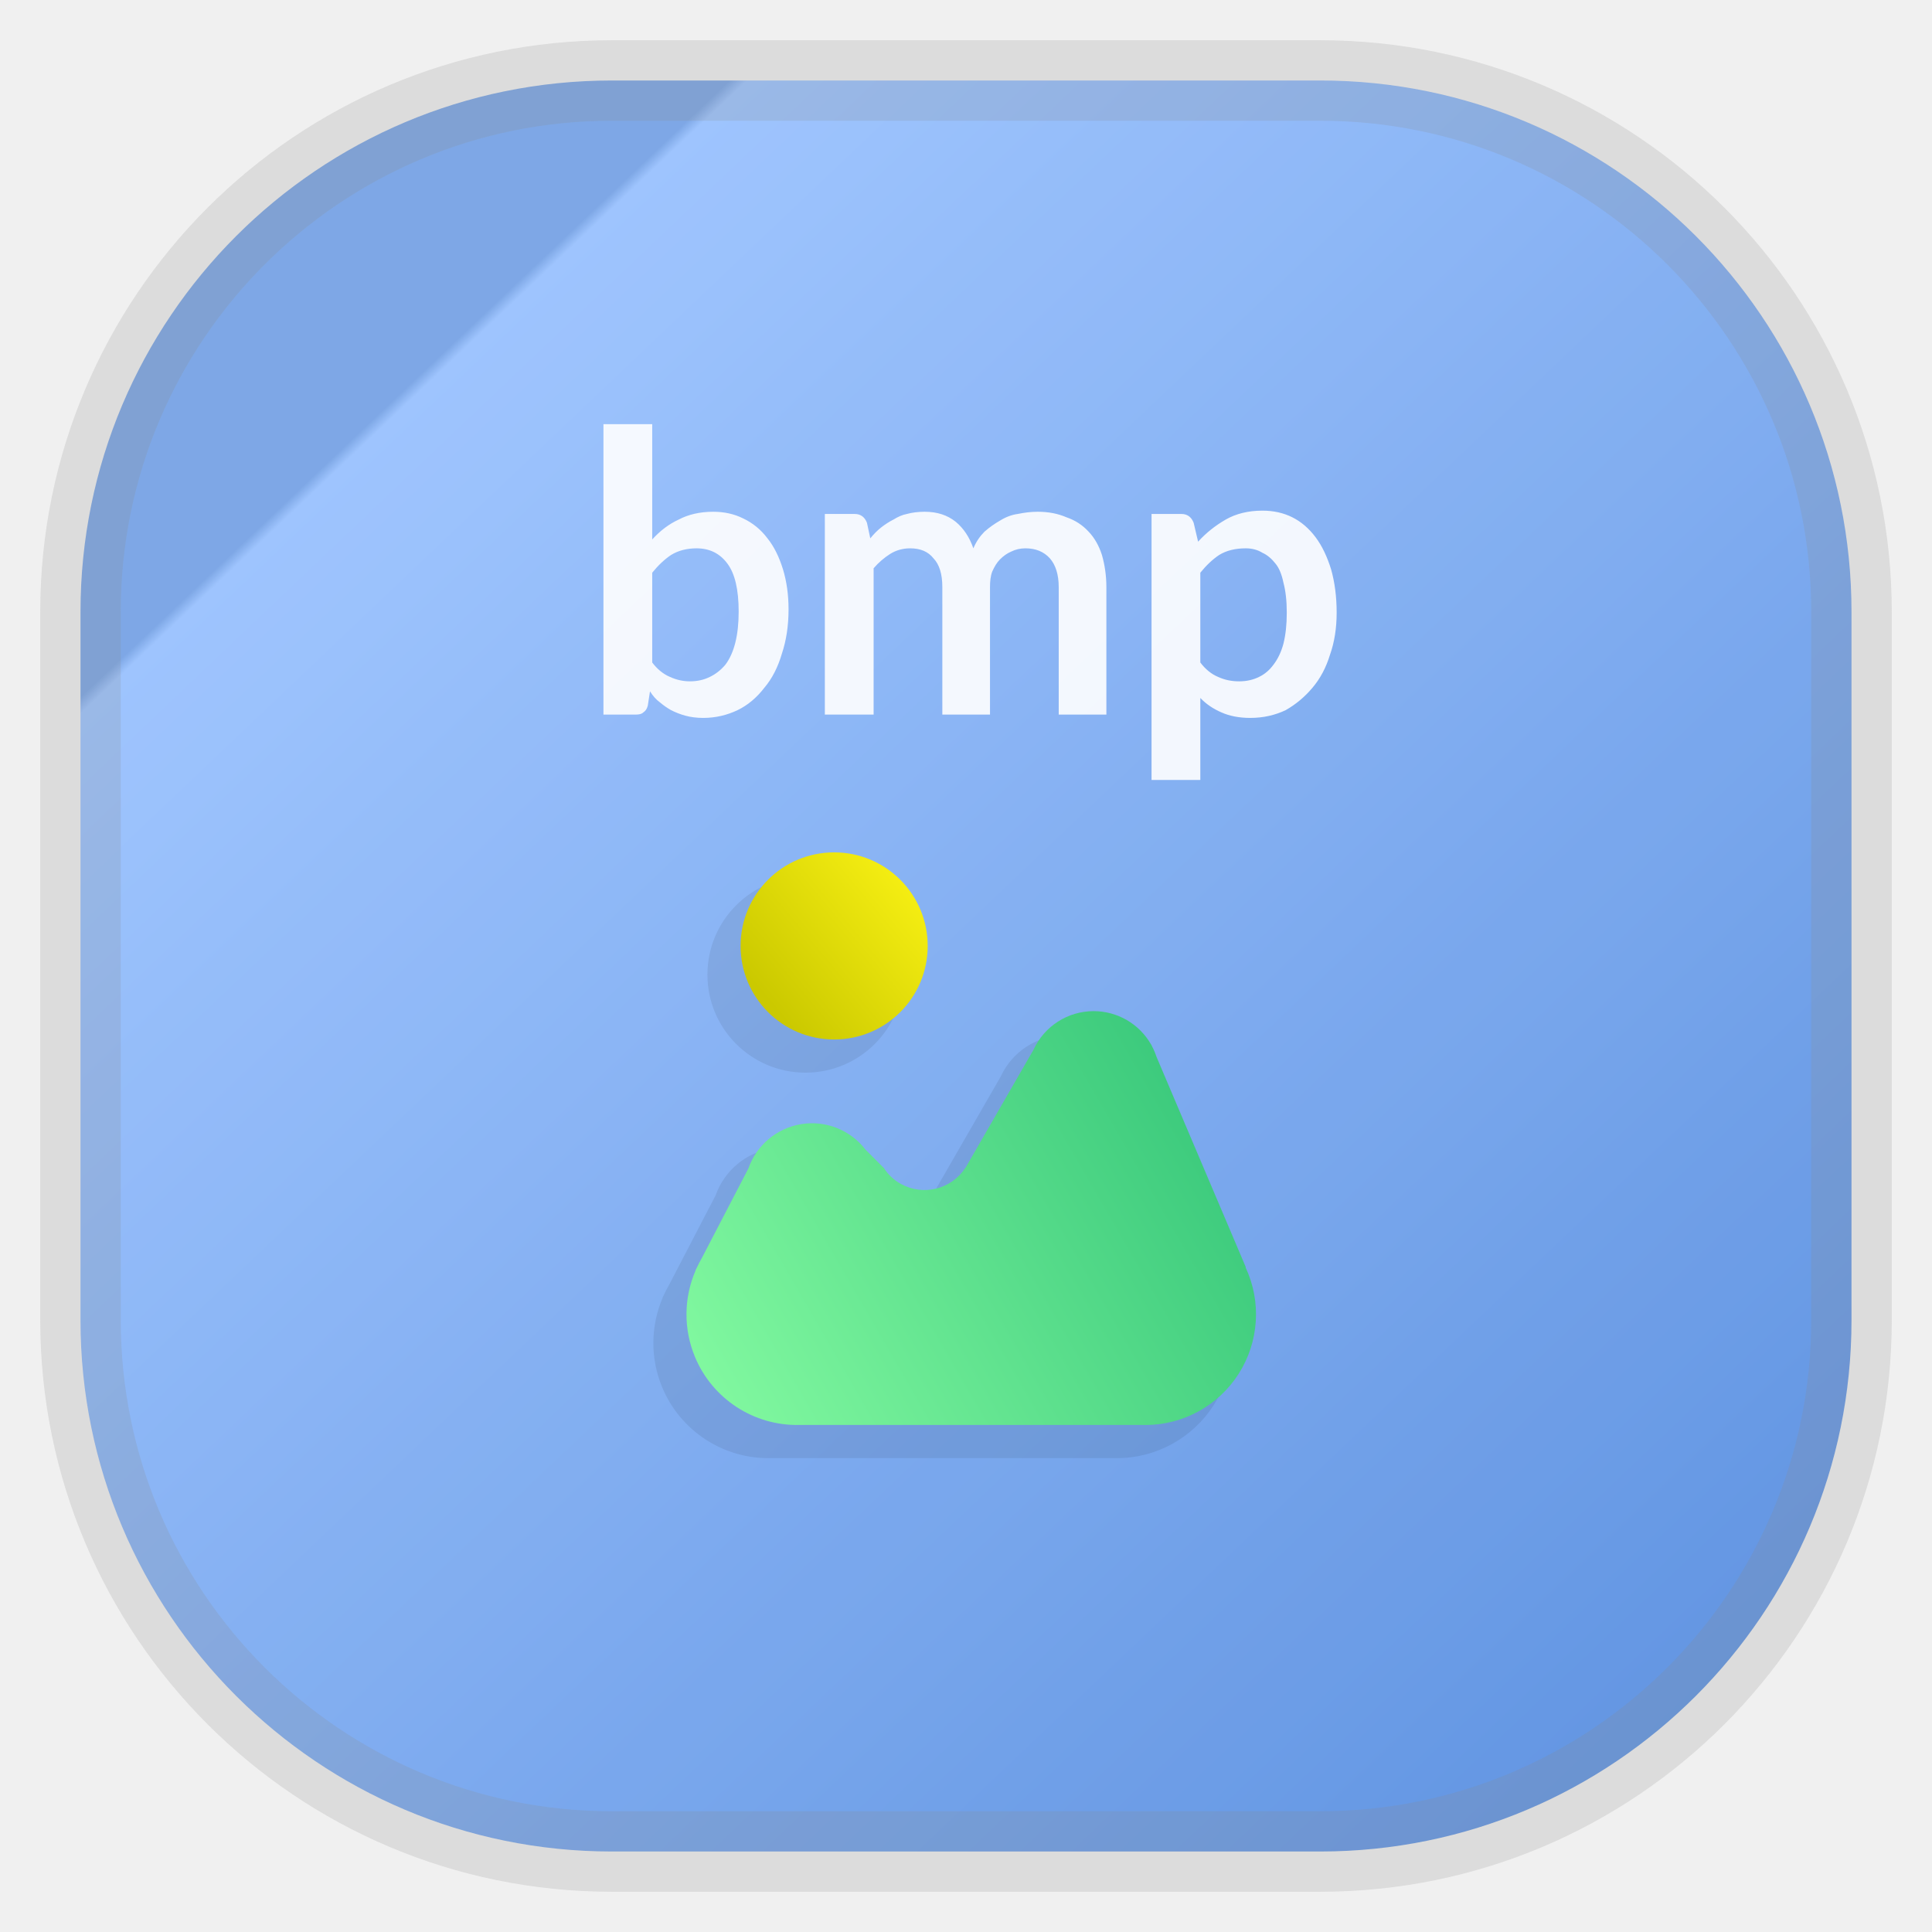
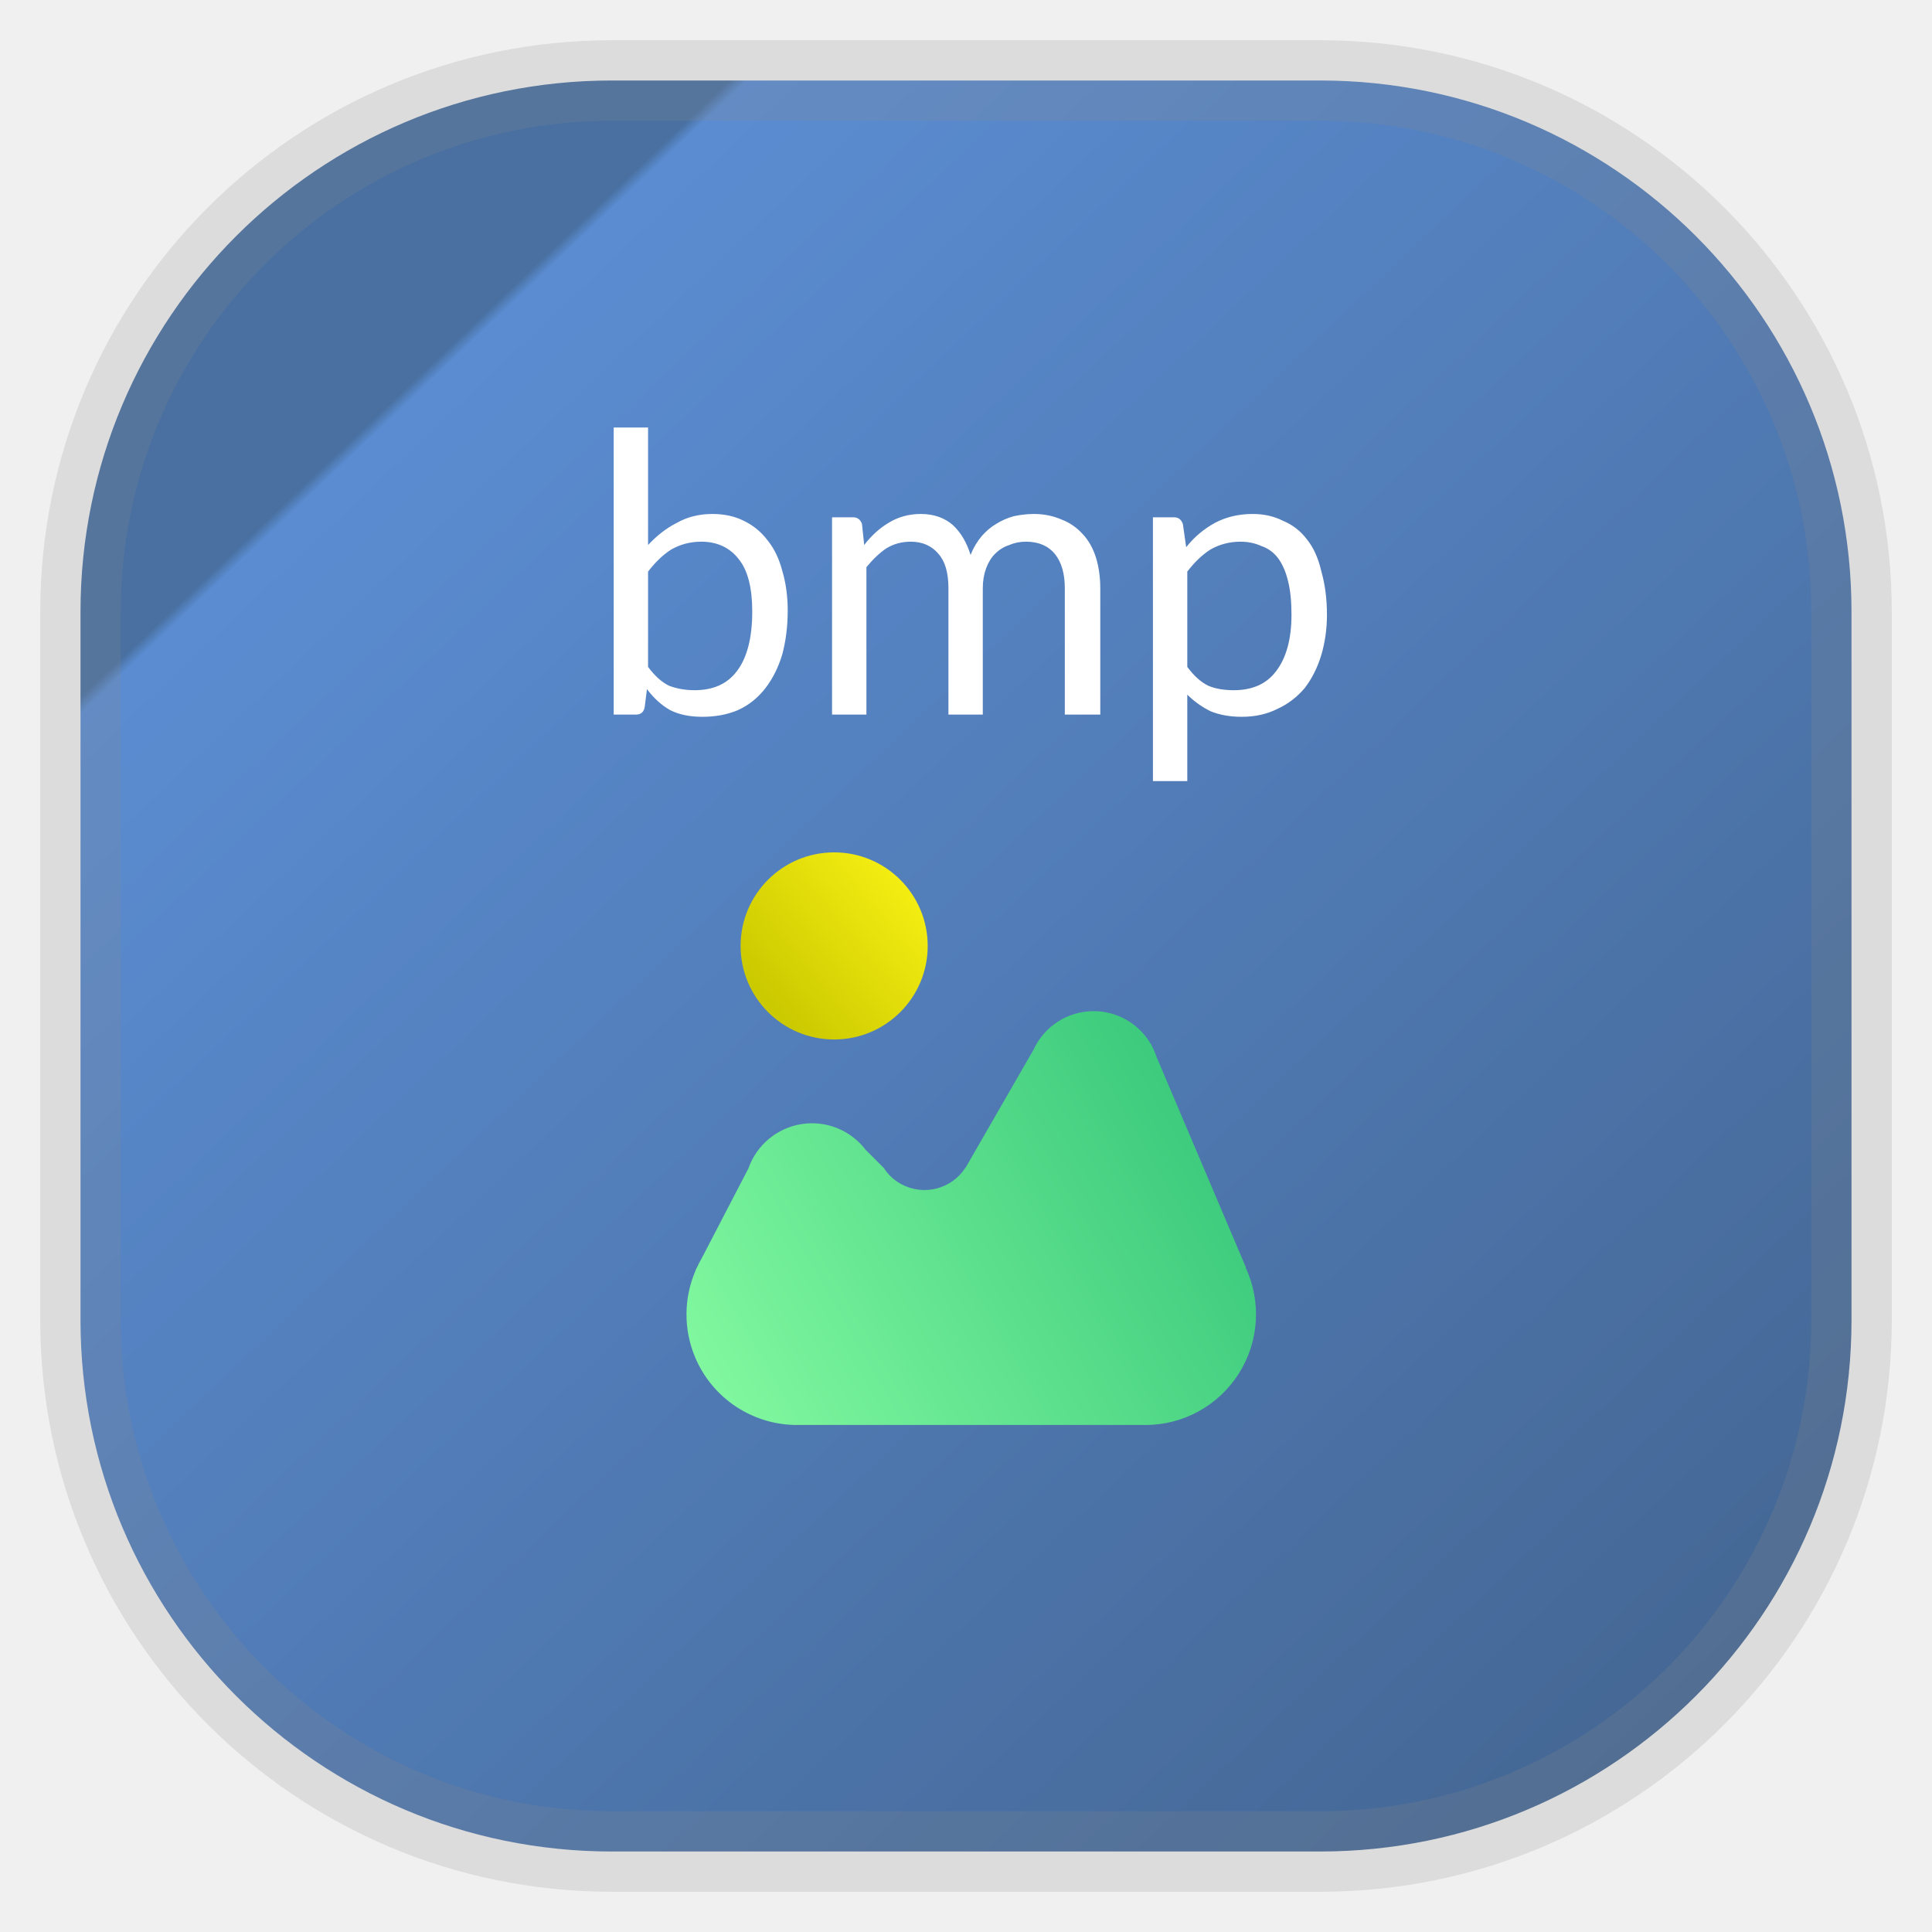
<svg xmlns="http://www.w3.org/2000/svg" width="24" height="24" fill="none" version="1.1">
  <rect x="1" y="1" width="22" height="22" rx="6.6" fill="url(#a)" opacity=".9" stroke="gray" stroke-opacity=".2" vector-effect="non-scaling-stroke" style="-inkscape-stroke:hairline" />
  <g transform="matrix(.64745 0 0 .64745 3.9633 6.3807)">
-     <path d="m9.333 10.639a1.794 1.794 0 1 0 0-3.589 1.794 1.794 0 0 0 0 3.589m4.979-0.544a1.27 1.27 0 0 0-1.155 0.743l-1.27 2.205-0.021 0.036-0.013 0.023h-2e-3a0.934 0.934 0 0 1-1.228 0.313 0.9 0.9 0 0 1-0.337-0.313h-2e-3l-0.348-0.349a1.293 1.293 0 0 0-2.247 0.36l-0.897 1.726q-0.052 0.09-0.095 0.183l-0.023 0.045 2e-3 3e-3a2.12 2.12 0 0 0-0.014 1.655 2.12 2.12 0 0 0 2.008 1.31h6.589l0.047 1e-3a2.124 2.124 0 0 0 1.922-3.024l4e-3 -5e-3 -1.713-4.035a1.3 1.3 0 0 0-0.087-0.204l-0.013-0.031h-4e-3a1.27 1.27 0 0 0-1.103-0.642" fill="#000" opacity=".077" stroke="#000" stroke-linecap="round" stroke-linejoin="round" stroke-width=".173" />
    <path d="m9.883 10.089a1.795 1.795 0 1 0 0-3.59 1.795 1.795 0 0 0 0 3.59" fill="url(#b)" />
    <path d="m14.862 9.545a1.27 1.27 0 0 0-1.155 0.743l-1.27 2.205-0.021 0.036-0.013 0.023h-3e-3a0.934 0.934 0 0 1-1.228 0.313 0.9 0.9 0 0 1-0.337-0.313h-2e-3l-0.348-0.349a1.293 1.293 0 0 0-2.247 0.36l-0.897 1.726q-0.052 0.09-0.095 0.183l-0.023 0.045 2e-3 3e-3a2.12 2.12 0 0 0-0.014 1.655 2.12 2.12 0 0 0 2.008 1.31h6.589l0.047 1e-3a2.124 2.124 0 0 0 1.922-3.024l4e-3 -5e-3 -1.713-4.035a1.3 1.3 0 0 0-0.087-0.204l-0.013-0.031h-3e-3a1.27 1.27 0 0 0-1.104-0.642z" fill="url(#c)" />
  </g>
-   <g transform="matrix(.88121 0 0 .88121 1.4138 2.7084)" alignment-baseline="middle" fill="#fff" font-family="Lato" font-weight="bold" opacity=".9" text-anchor="middle">
+   <g transform="matrix(.88121 0 0 .88121 1.4138 2.7084)" alignment-baseline="middle" fill="#fff" font-family="Lato" text-anchor="middle">
    <text x="12" y="7">
      <tspan font-size="5.5px">bmp</tspan>
    </text>
  </g>
  <defs>
    <linearGradient id="b" x1="8.626" x2="11.245" y1="9.359" y2="7.15" gradientUnits="userSpaceOnUse">
      <stop stop-color="#CBC900" offset="0" />
      <stop stop-color="#F4ED12" offset="1" />
    </linearGradient>
    <linearGradient id="c" x1="6.983" x2="17.978" y1="16.954" y2="10.606" gradientUnits="userSpaceOnUse">
      <stop stop-color="#84FAA1" offset="0" />
      <stop stop-color="#33C478" offset="1" />
    </linearGradient>
    <linearGradient id="a" x1=".05" x2="1" y2="1" gradientTransform="scale(22)" gradientUnits="userSpaceOnUse">
-       <stop stop-color="#719fe4" offset=".2" />
-       <stop stop-color="#95BFFF" offset=".205" />
-       <stop stop-color="#5089df" offset="1" />
+       <stop stop-color="#366298" offset=".2" />
+       <stop stop-color="#4a81ce" offset=".205" />
+       <stop stop-color="#305687" offset="1" />
    </linearGradient>
  </defs>
</svg>
